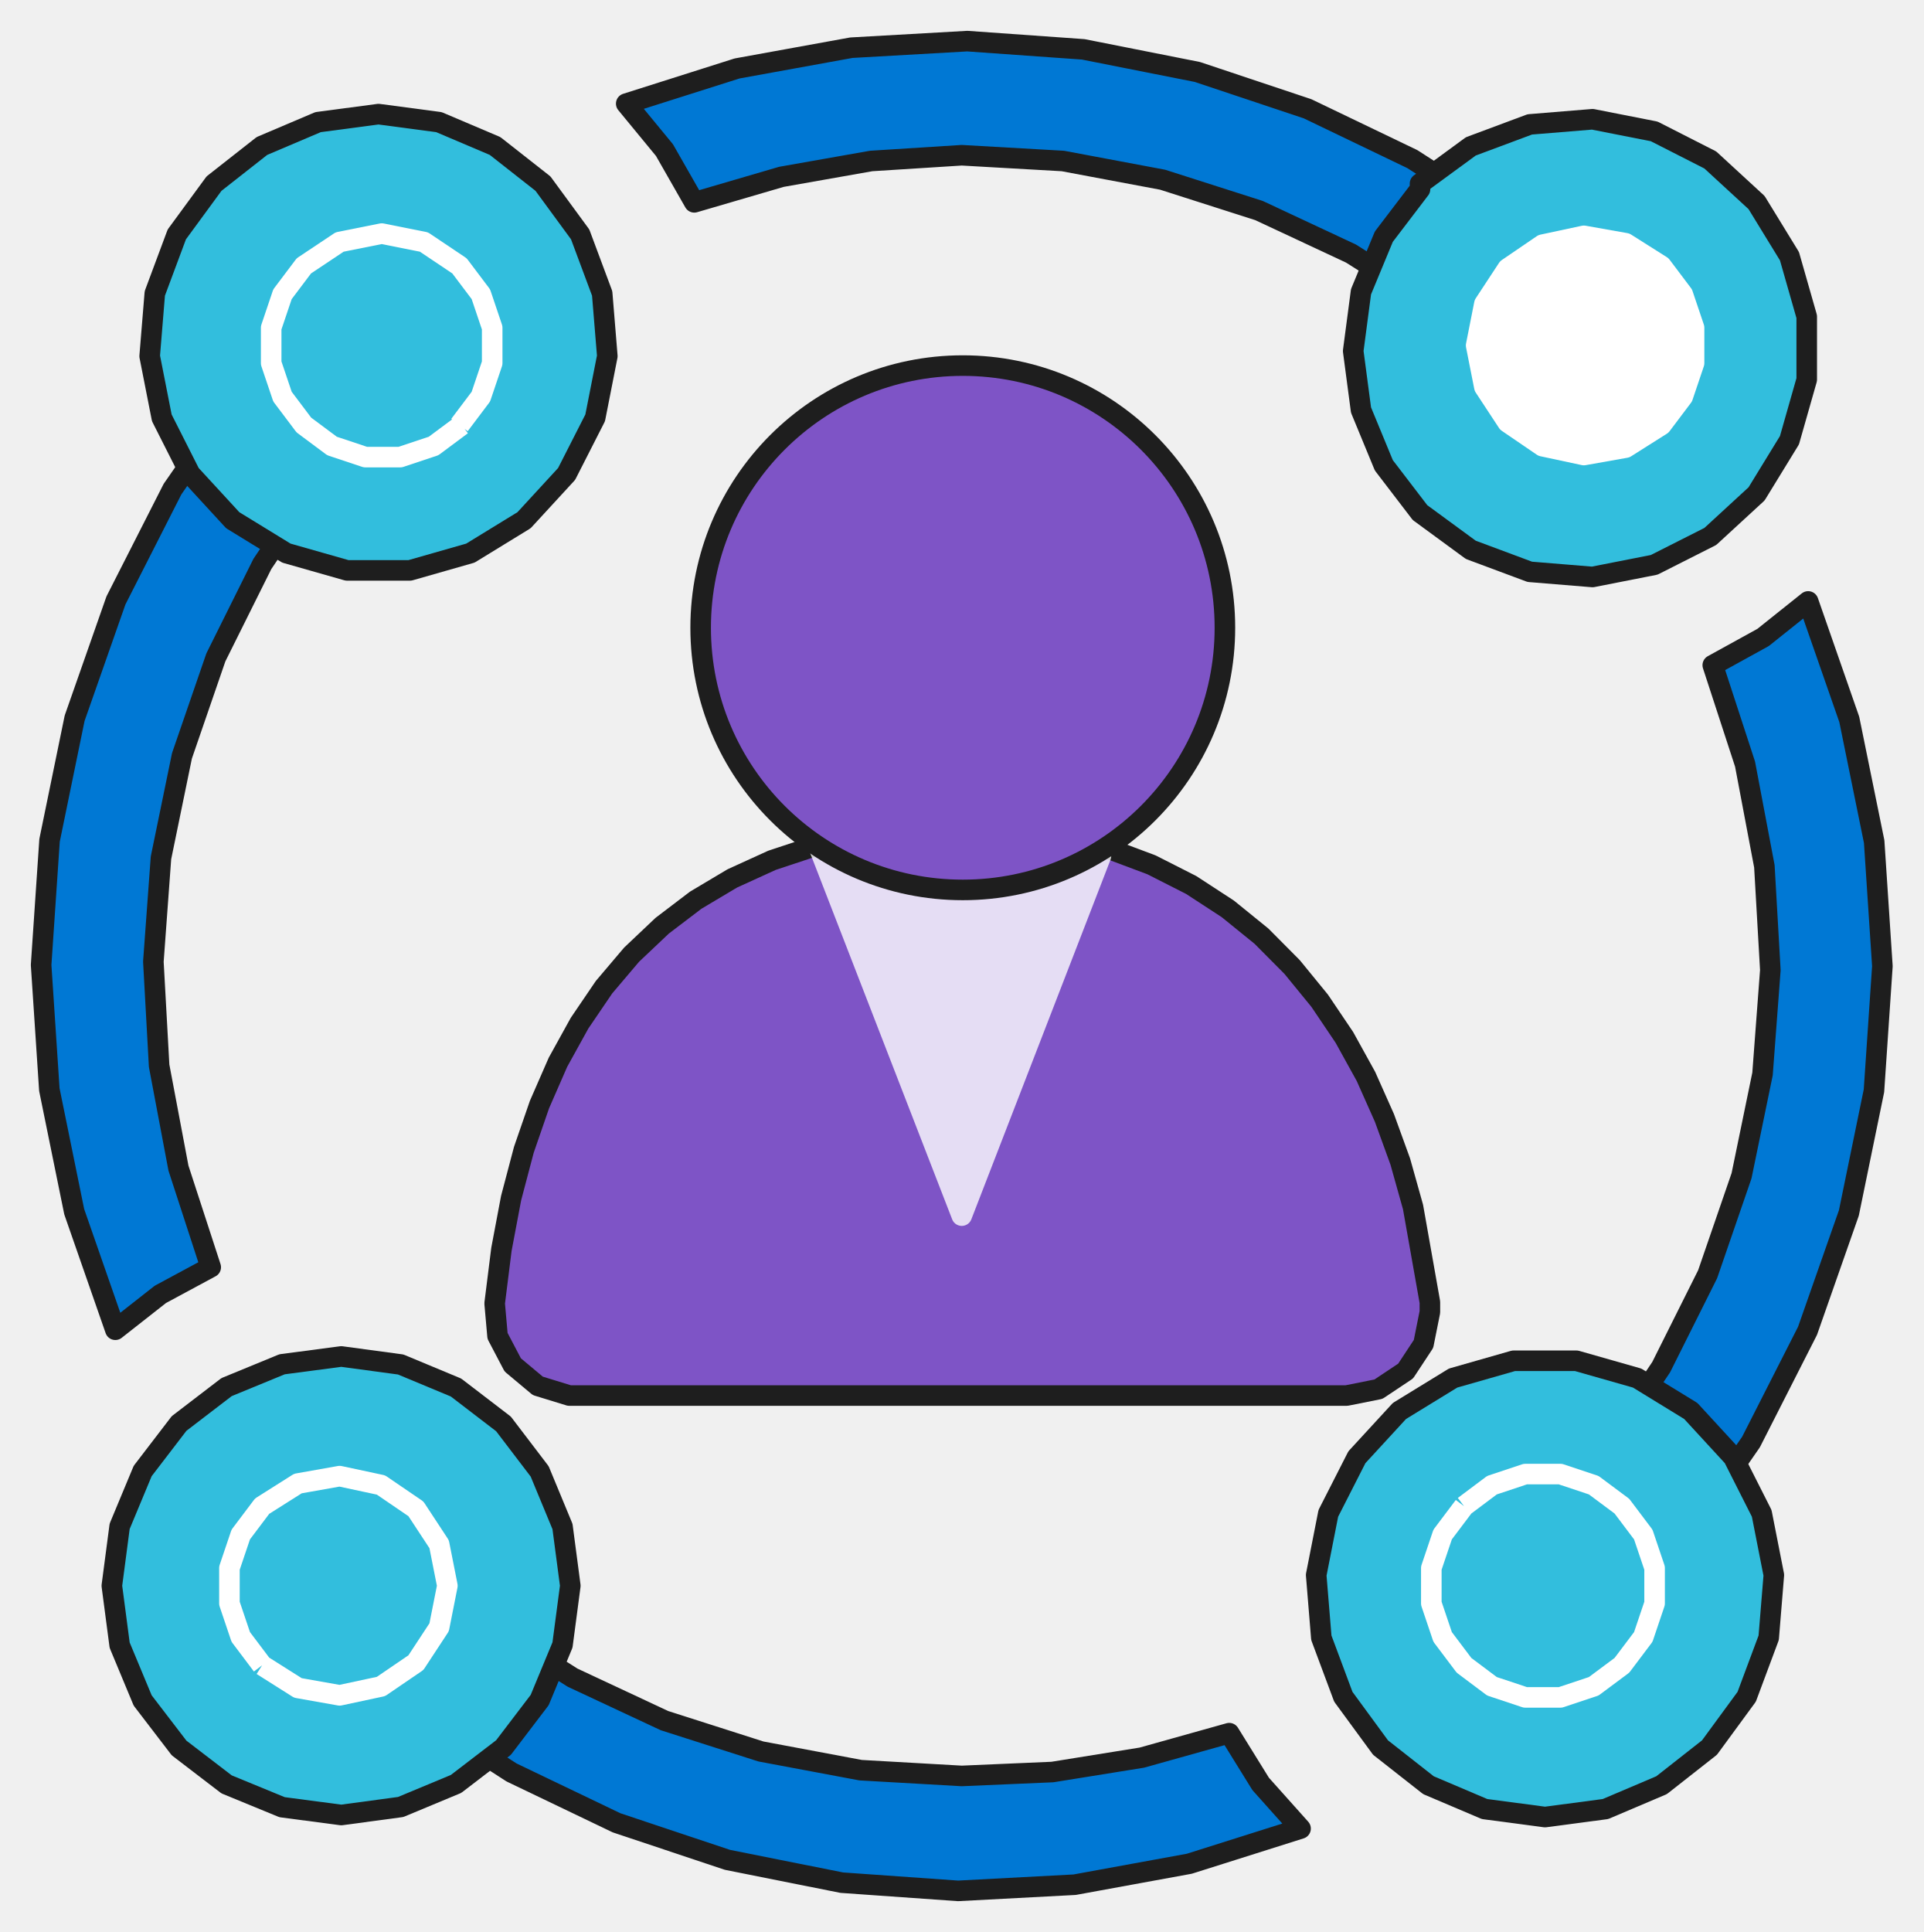
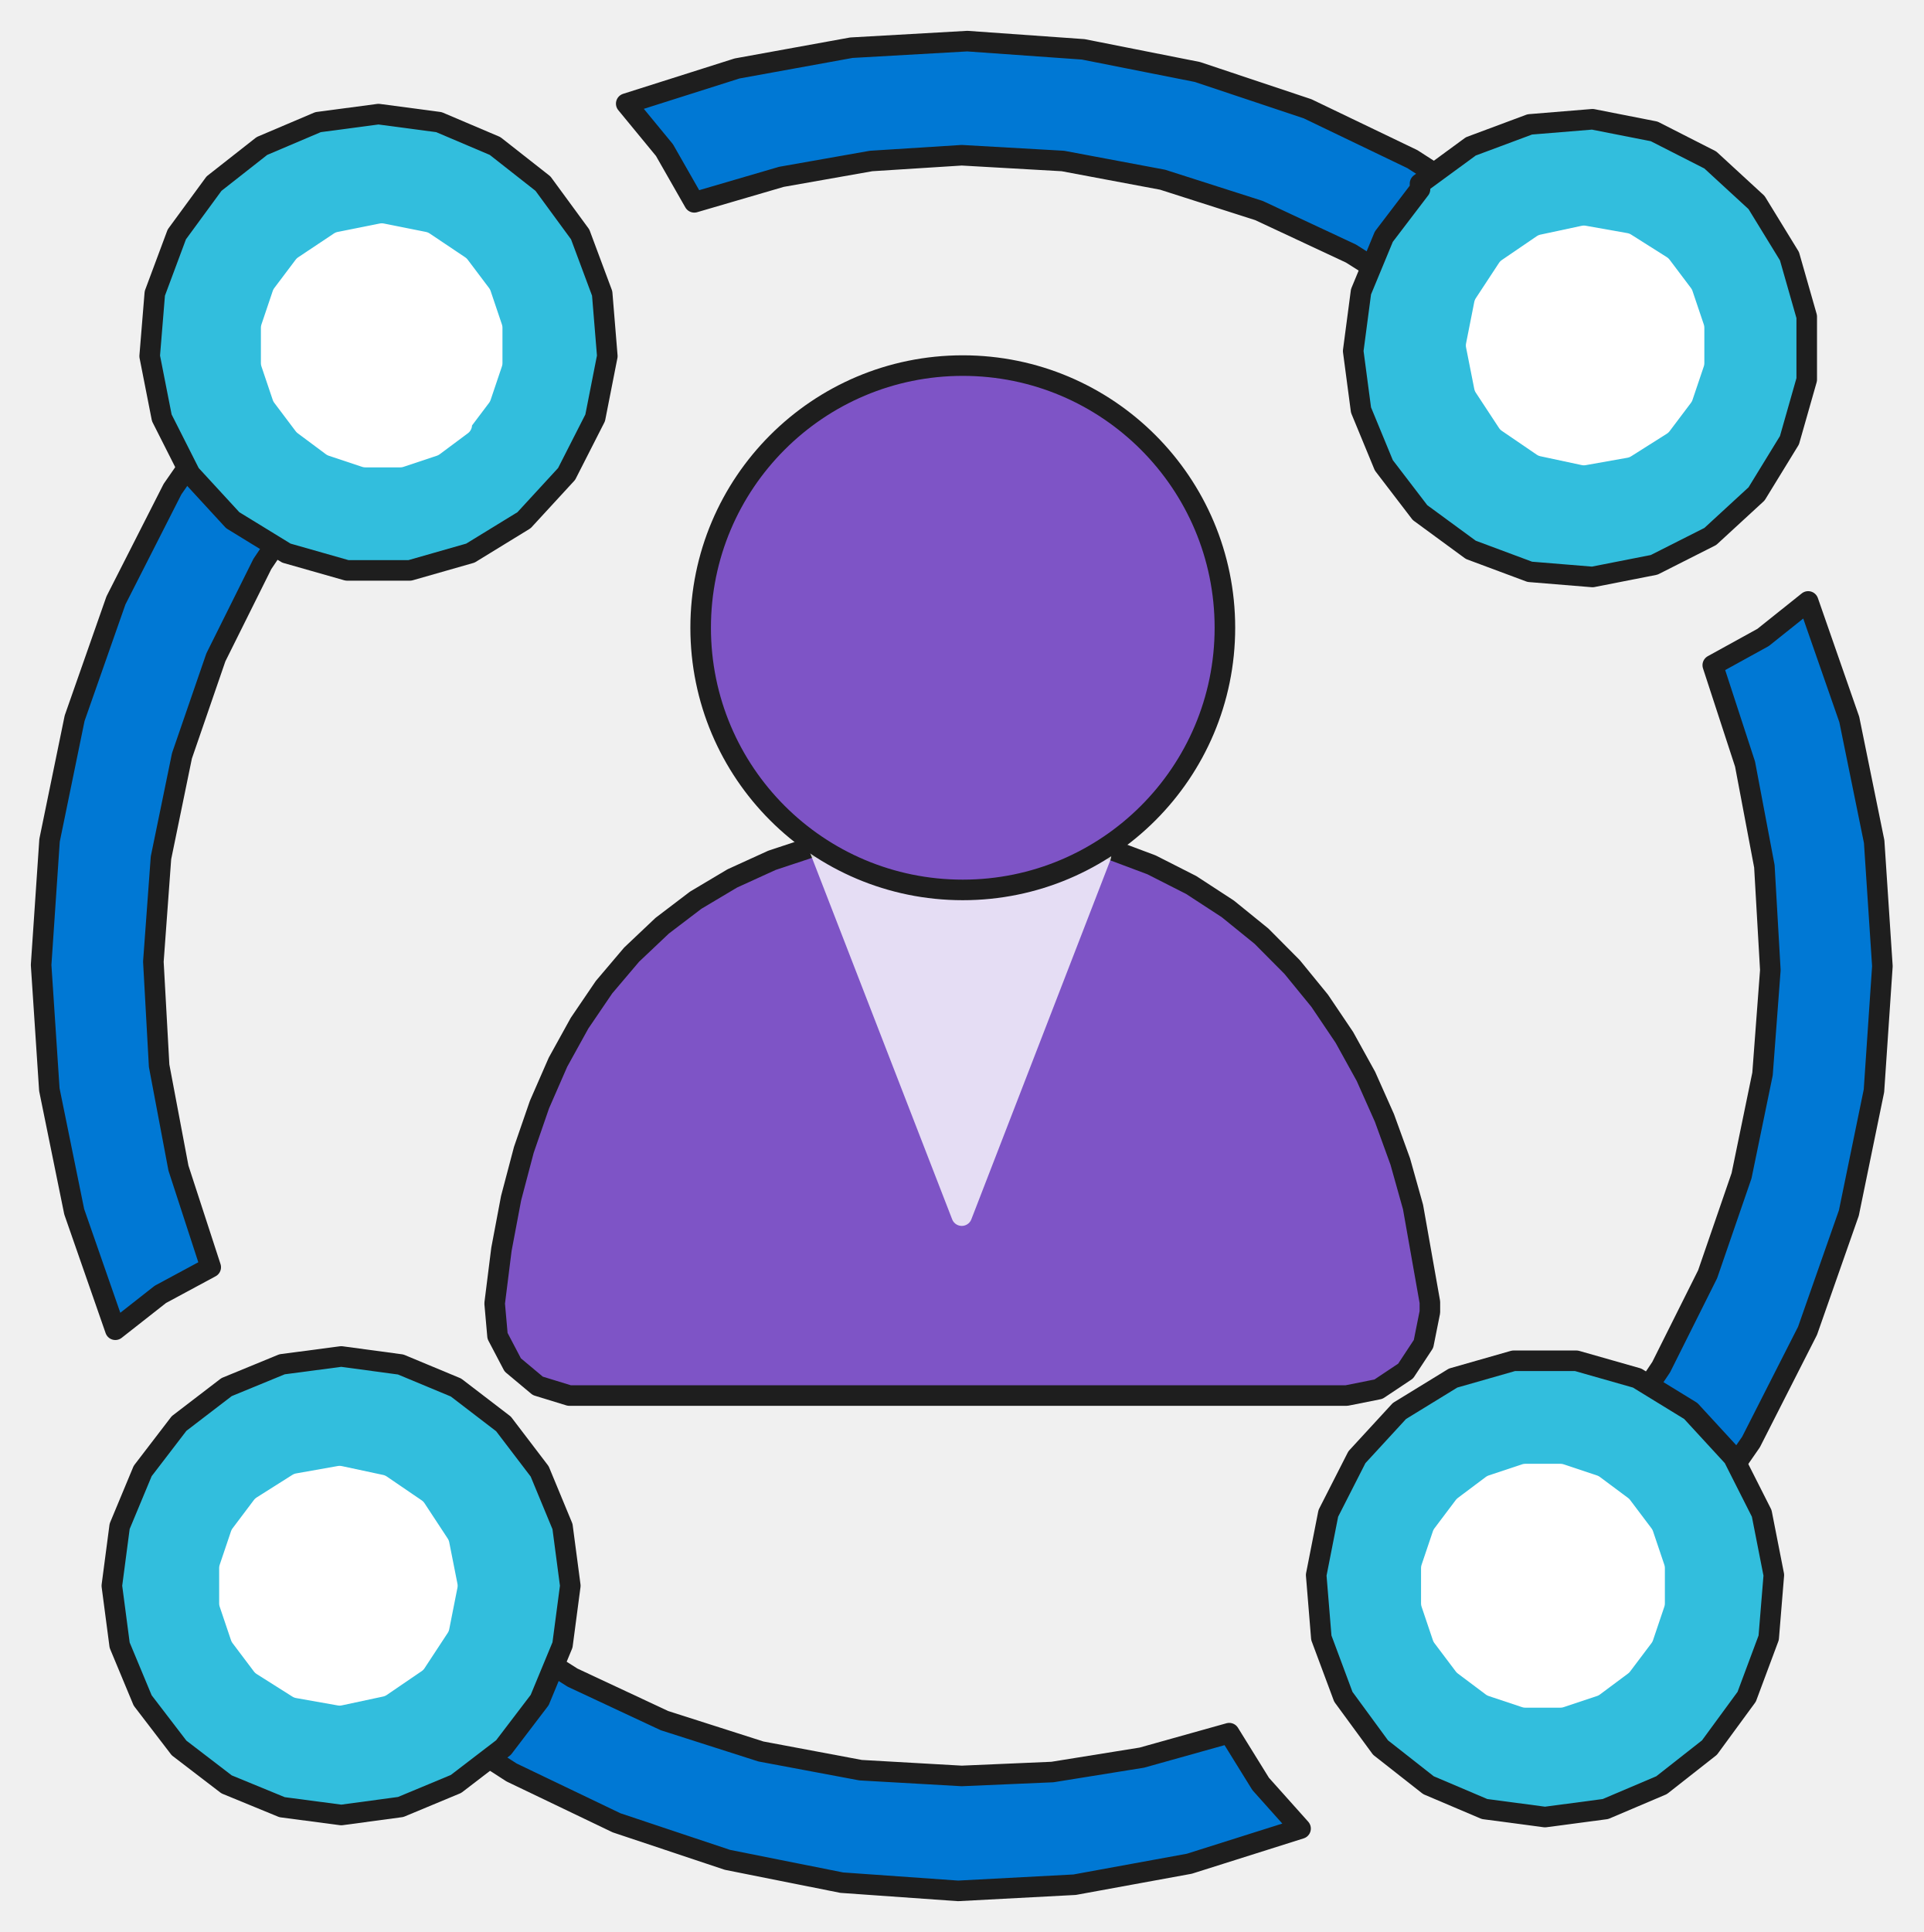
<svg xmlns="http://www.w3.org/2000/svg" viewBox="1.22 1.04 93.56 93.96">
  <path d="M11.47,62.67 L9.90,57.85 L8.96,52.87 L8.68,47.81 L9.05,42.76 L10.07,37.80 L11.72,33.01 L13.98,28.47 L16.80,24.27 L14.62,22.32 L13.07,19.84 L9.61,24.83 L6.86,30.24 L4.85,35.97 L3.63,41.91 L3.22,47.97 L3.62,54.03 L4.83,59.97 L6.83,65.71 L9.02,63.99 L11.47,62.67 L11.47,62.67 Z" fill="#0078d4" stroke="#1e1e1e" stroke-width="1" stroke-linejoin="round" />
  <path d="M31.68,6.08 L33.54,8.34 L34.99,10.88 L39.23,9.64 L43.59,8.87 L48.00,8.59 L52.92,8.87 L57.77,9.78 L62.46,11.28 L66.93,13.37 L71.09,16.00 L72.37,14.01 L74.03,12.32 L74.03,12.32 L74.67,11.84 L69.92,8.78 L64.82,6.33 L59.46,4.54 L53.91,3.44 L48.27,3.04 L42.63,3.36 L37.07,4.37 L31.68,6.08 L31.68,6.08 Z" fill="#0078d4" stroke="#1e1e1e" stroke-width="1" stroke-linejoin="round" />
  <path d="M84.53,33.39 L86.10,38.20 L87.04,43.17 L87.33,48.22 L86.95,53.27 L85.93,58.22 L84.28,63.01 L82.02,67.53 L79.20,71.73 L80.43,72.72 L81.49,73.87 L82.29,74.97 L82.93,76.16 L86.39,71.17 L89.14,65.76 L91.15,60.03 L92.37,54.09 L92.78,48.03 L92.38,41.97 L91.17,36.03 L89.17,30.29 L86.98,32.04 L84.53,33.39 L84.53,33.39 Z" fill="#0078d4" stroke="#1e1e1e" stroke-width="1" stroke-linejoin="round" />
  <path d="M61.01,85.33 L56.76,86.52 L52.41,87.22 L48.00,87.41 L48.00,87.41 L43.08,87.13 L38.23,86.22 L33.54,84.72 L29.07,82.63 L24.91,80.00 L23.64,82.00 L21.97,83.68 L21.97,83.68 L21.33,84.16 L26.10,87.24 L31.21,89.69 L36.60,91.49 L42.16,92.60 L47.82,93.00 L53.49,92.70 L59.07,91.68 L64.48,89.97 L62.54,87.80 L61.01,85.33 L61.01,85.33 Z" fill="#0078d4" stroke="#1e1e1e" stroke-width="1" stroke-linejoin="round" />
  <path d="M27.63,9.97 L29.44,12.44 L30.51,15.31 L30.76,18.36 L30.17,21.36 L28.78,24.09 L26.71,26.34 L24.10,27.94 L21.16,28.78 L18.10,28.78 L15.15,27.94 L12.54,26.34 L10.47,24.09 L9.09,21.36 L8.50,18.36 L8.75,15.31 L9.82,12.44 L11.63,9.97 L13.96,8.14 L16.69,6.98 L19.63,6.59 L22.57,6.98 L25.30,8.14 L27.63,9.97 L27.63,9.97 Z" fill="#32bedd" stroke="#1e1e1e" stroke-width="1" stroke-linejoin="round" />
-   <path d="M23.57,21.71 L24.61,20.33 L25.16,18.70 L25.16,16.98 L24.61,15.35 L23.57,13.97 L21.84,12.81 L19.79,12.40 L17.74,12.81 L16.00,13.97 L14.96,15.35 L14.41,16.98 L14.41,18.70 L14.96,20.33 L16.00,21.71 L16.00,21.71 L17.37,22.73 L18.99,23.27 L20.69,23.27 L22.31,22.73 L23.68,21.71" fill="none" stroke="#ffffff" stroke-width="1" stroke-linejoin="round" />
+   <path d="M23.57,21.71 L24.61,20.33 L25.16,18.70 L25.16,16.98 L24.61,15.35 L23.57,13.97 L21.84,12.81 L19.79,12.40 L17.74,12.81 L16.00,13.97 L14.96,15.35 L14.41,16.98 L14.41,18.70 L14.96,20.33 L16.00,21.71 L16.00,21.71 L17.37,22.73 L18.99,23.27 L20.69,23.27 L22.31,22.73 L23.68,21.71 L23.57,21.71 Z" fill="#ffffff" stroke="#ffffff" stroke-width="1" stroke-linejoin="round" />
  <path d="M70.29,9.97 L72.76,8.16 L75.63,7.09 L78.68,6.84 L81.68,7.43 L84.41,8.82 L86.66,10.89 L88.26,13.50 L89.10,16.44 L89.10,19.50 L88.26,22.45 L86.66,25.06 L84.41,27.13 L81.68,28.51 L78.68,29.10 L75.63,28.85 L72.76,27.78 L70.29,25.97 L68.53,23.67 L67.42,20.98 L67.04,18.11 L67.42,15.23 L68.53,12.55 L70.29,10.24 L70.29,9.97 Z" fill="#32bedd" stroke="#1e1e1e" stroke-width="1" stroke-linejoin="round" />
  <path d="M82.03,13.97 L80.29,12.87 L78.26,12.51 L76.25,12.94 L74.55,14.10 L73.42,15.82 L73.02,17.84 L73.42,19.86 L74.55,21.58 L76.25,22.74 L78.26,23.17 L80.29,22.81 L82.03,21.71 L82.03,21.71 L83.07,20.33 L83.62,18.70 L83.62,16.98 L83.07,15.35 L82.03,13.97 Z" fill="#ffffff" stroke="#ffffff" stroke-width="1" stroke-linejoin="round" />
  <path d="M68.37,86.03 L66.56,83.56 L65.49,80.69 L65.24,77.64 L65.83,74.64 L67.22,71.91 L69.29,69.66 L71.90,68.06 L74.84,67.22 L77.90,67.22 L80.85,68.06 L83.46,69.66 L85.53,71.91 L86.91,74.64 L87.50,77.64 L87.25,80.69 L86.18,83.56 L84.37,86.03 L82.04,87.86 L79.31,89.02 L76.37,89.41 L73.43,89.02 L70.70,87.86 L68.37,86.03 Z" fill="#32bedd" stroke="#1e1e1e" stroke-width="1" stroke-linejoin="round" />
-   <path d="M72.43,74.29 L71.39,75.67 L70.84,77.30 L70.84,79.02 L71.39,80.65 L72.43,82.03 L73.79,83.05 L75.41,83.59 L77.12,83.59 L78.74,83.05 L80.11,82.03 L81.15,80.65 L81.70,79.02 L81.70,77.30 L81.15,75.67 L80.11,74.29 L80.11,74.29 L78.74,73.27 L77.12,72.73 L75.41,72.73 L73.79,73.27 L72.43,74.29" fill="none" stroke="#ffffff" stroke-width="1" stroke-linejoin="round" />
+   <path d="M72.43,74.29 L71.39,75.67 L70.84,77.30 L70.84,79.02 L71.39,80.65 L72.43,82.03 L73.79,83.05 L75.41,83.59 L77.12,83.59 L78.74,83.05 L80.11,82.03 L81.15,80.65 L81.70,79.02 L81.70,77.30 L81.15,75.67 L80.11,74.29 L80.11,74.29 L78.74,73.27 L77.12,72.73 L75.41,72.73 L73.79,73.27 L72.43,74.29 L72.43,74.29 Z" fill="#ffffff" stroke="#ffffff" stroke-width="1" stroke-linejoin="round" />
  <path d="M25.71,86.03 L23.40,87.80 L20.71,88.92 L17.82,89.31 L14.94,88.93 L12.24,87.82 L9.93,86.05 L8.16,83.74 L7.04,81.05 L6.66,78.16 L7.04,75.27 L8.16,72.58 L9.93,70.27 L12.24,68.50 L14.94,67.39 L17.82,67.01 L20.71,67.40 L23.40,68.52 L25.71,70.29 L27.47,72.60 L28.58,75.28 L28.96,78.16 L28.58,81.04 L27.47,83.72 L25.71,86.03 Z" fill="#32bedd" stroke="#1e1e1e" stroke-width="1" stroke-linejoin="round" />
-   <path d="M13.97,82.03 L15.71,83.13 L17.74,83.49 L19.75,83.06 L21.45,81.90 L22.58,80.18 L22.98,78.16 L22.58,76.14 L21.45,74.42 L19.75,73.26 L17.74,72.83 L15.71,73.19 L13.97,74.29 L13.97,74.29 L12.93,75.67 L12.38,77.30 L12.38,79.02 L12.93,80.65 L13.97,82.03" fill="none" stroke="#ffffff" stroke-width="1" stroke-linejoin="round" />
+   <path d="M13.97,82.03 L15.71,83.13 L17.74,83.49 L19.75,83.06 L21.45,81.90 L22.58,80.18 L22.98,78.16 L22.58,76.14 L21.45,74.42 L19.75,73.26 L17.74,72.83 L15.71,73.19 L13.97,74.29 L13.97,74.29 L12.93,75.67 L12.38,77.30 L12.38,79.02 L12.93,80.65 L13.97,82.03 L13.97,82.03 Z" fill="#ffffff" stroke="#ffffff" stroke-width="1" stroke-linejoin="round" />
  <path d="M66.72,68.91 L68.27,68.60 L69.59,67.72 L70.46,66.40 L70.77,64.85 L70.77,64.37 L69.95,59.74 L69.33,57.53 L68.56,55.41 L67.66,53.39 L66.61,51.49 L65.41,49.71 L64.07,48.07 L62.58,46.57 L60.94,45.24 L59.16,44.08 L57.23,43.10 L55.15,42.32 L52.92,41.75 L50.53,41.40 L48.00,41.28 L45.47,41.38 L43.08,41.69 L40.85,42.19 L38.77,42.88 L36.84,43.76 L35.06,44.82 L33.43,46.06 L31.94,47.47 L30.60,49.05 L29.41,50.80 L28.36,52.70 L27.46,54.76 L26.70,56.96 L26.08,59.31 L25.61,61.80 L25.28,64.43 L25.42,66.01 L26.16,67.42 L27.38,68.44 L28.91,68.91 L66.72,68.91 Z" fill="#7e54c6" stroke="#1e1e1e" stroke-width="1" stroke-linejoin="round" />
  <path d="M48.00,44.32 L45.57,44.09 L43.23,43.41 L41.07,42.29 L48.00,60.16 L54.77,42.67 L52.63,43.64 L50.35,44.20 L48.00,44.32 L48.00,44.32 Z" fill="#ffffff" stroke="#ffffff" stroke-width="1" stroke-linejoin="round" opacity="0.8" />
  <ellipse cx="48.05" cy="31.57" rx="12.75" ry="12.75" fill="#7e54c6" stroke="#1e1e1e" stroke-width="1" />
</svg>
